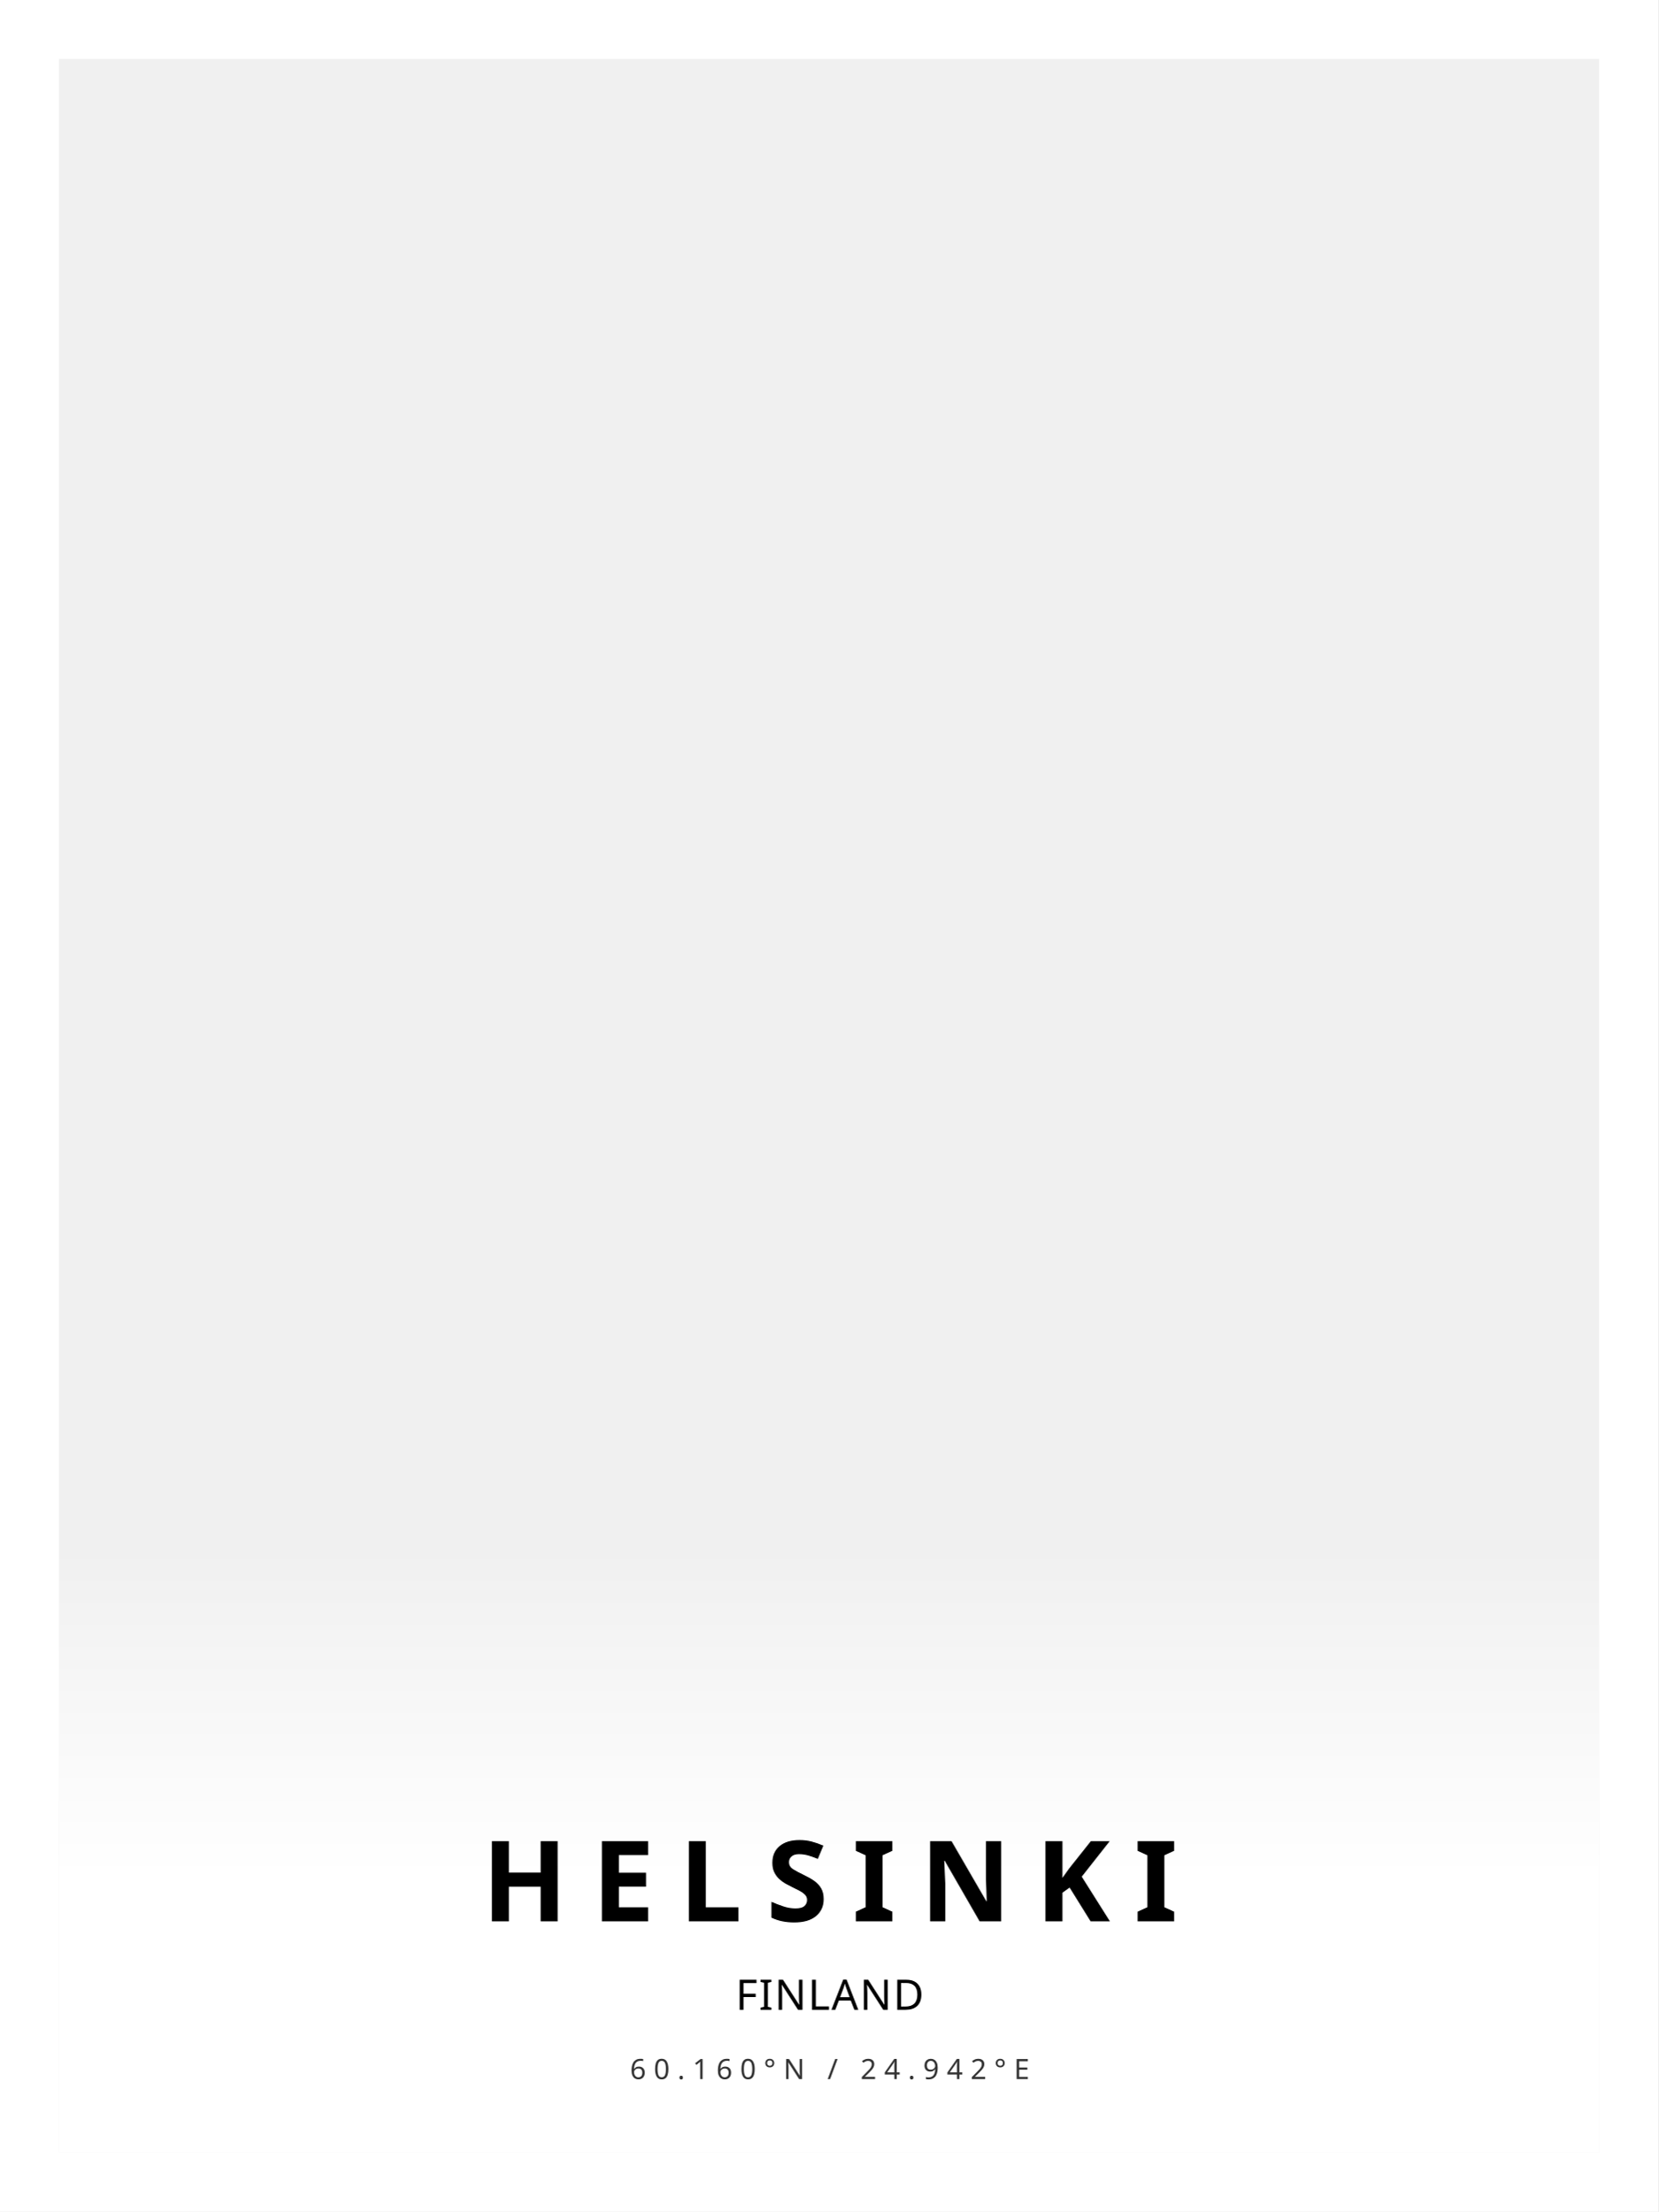
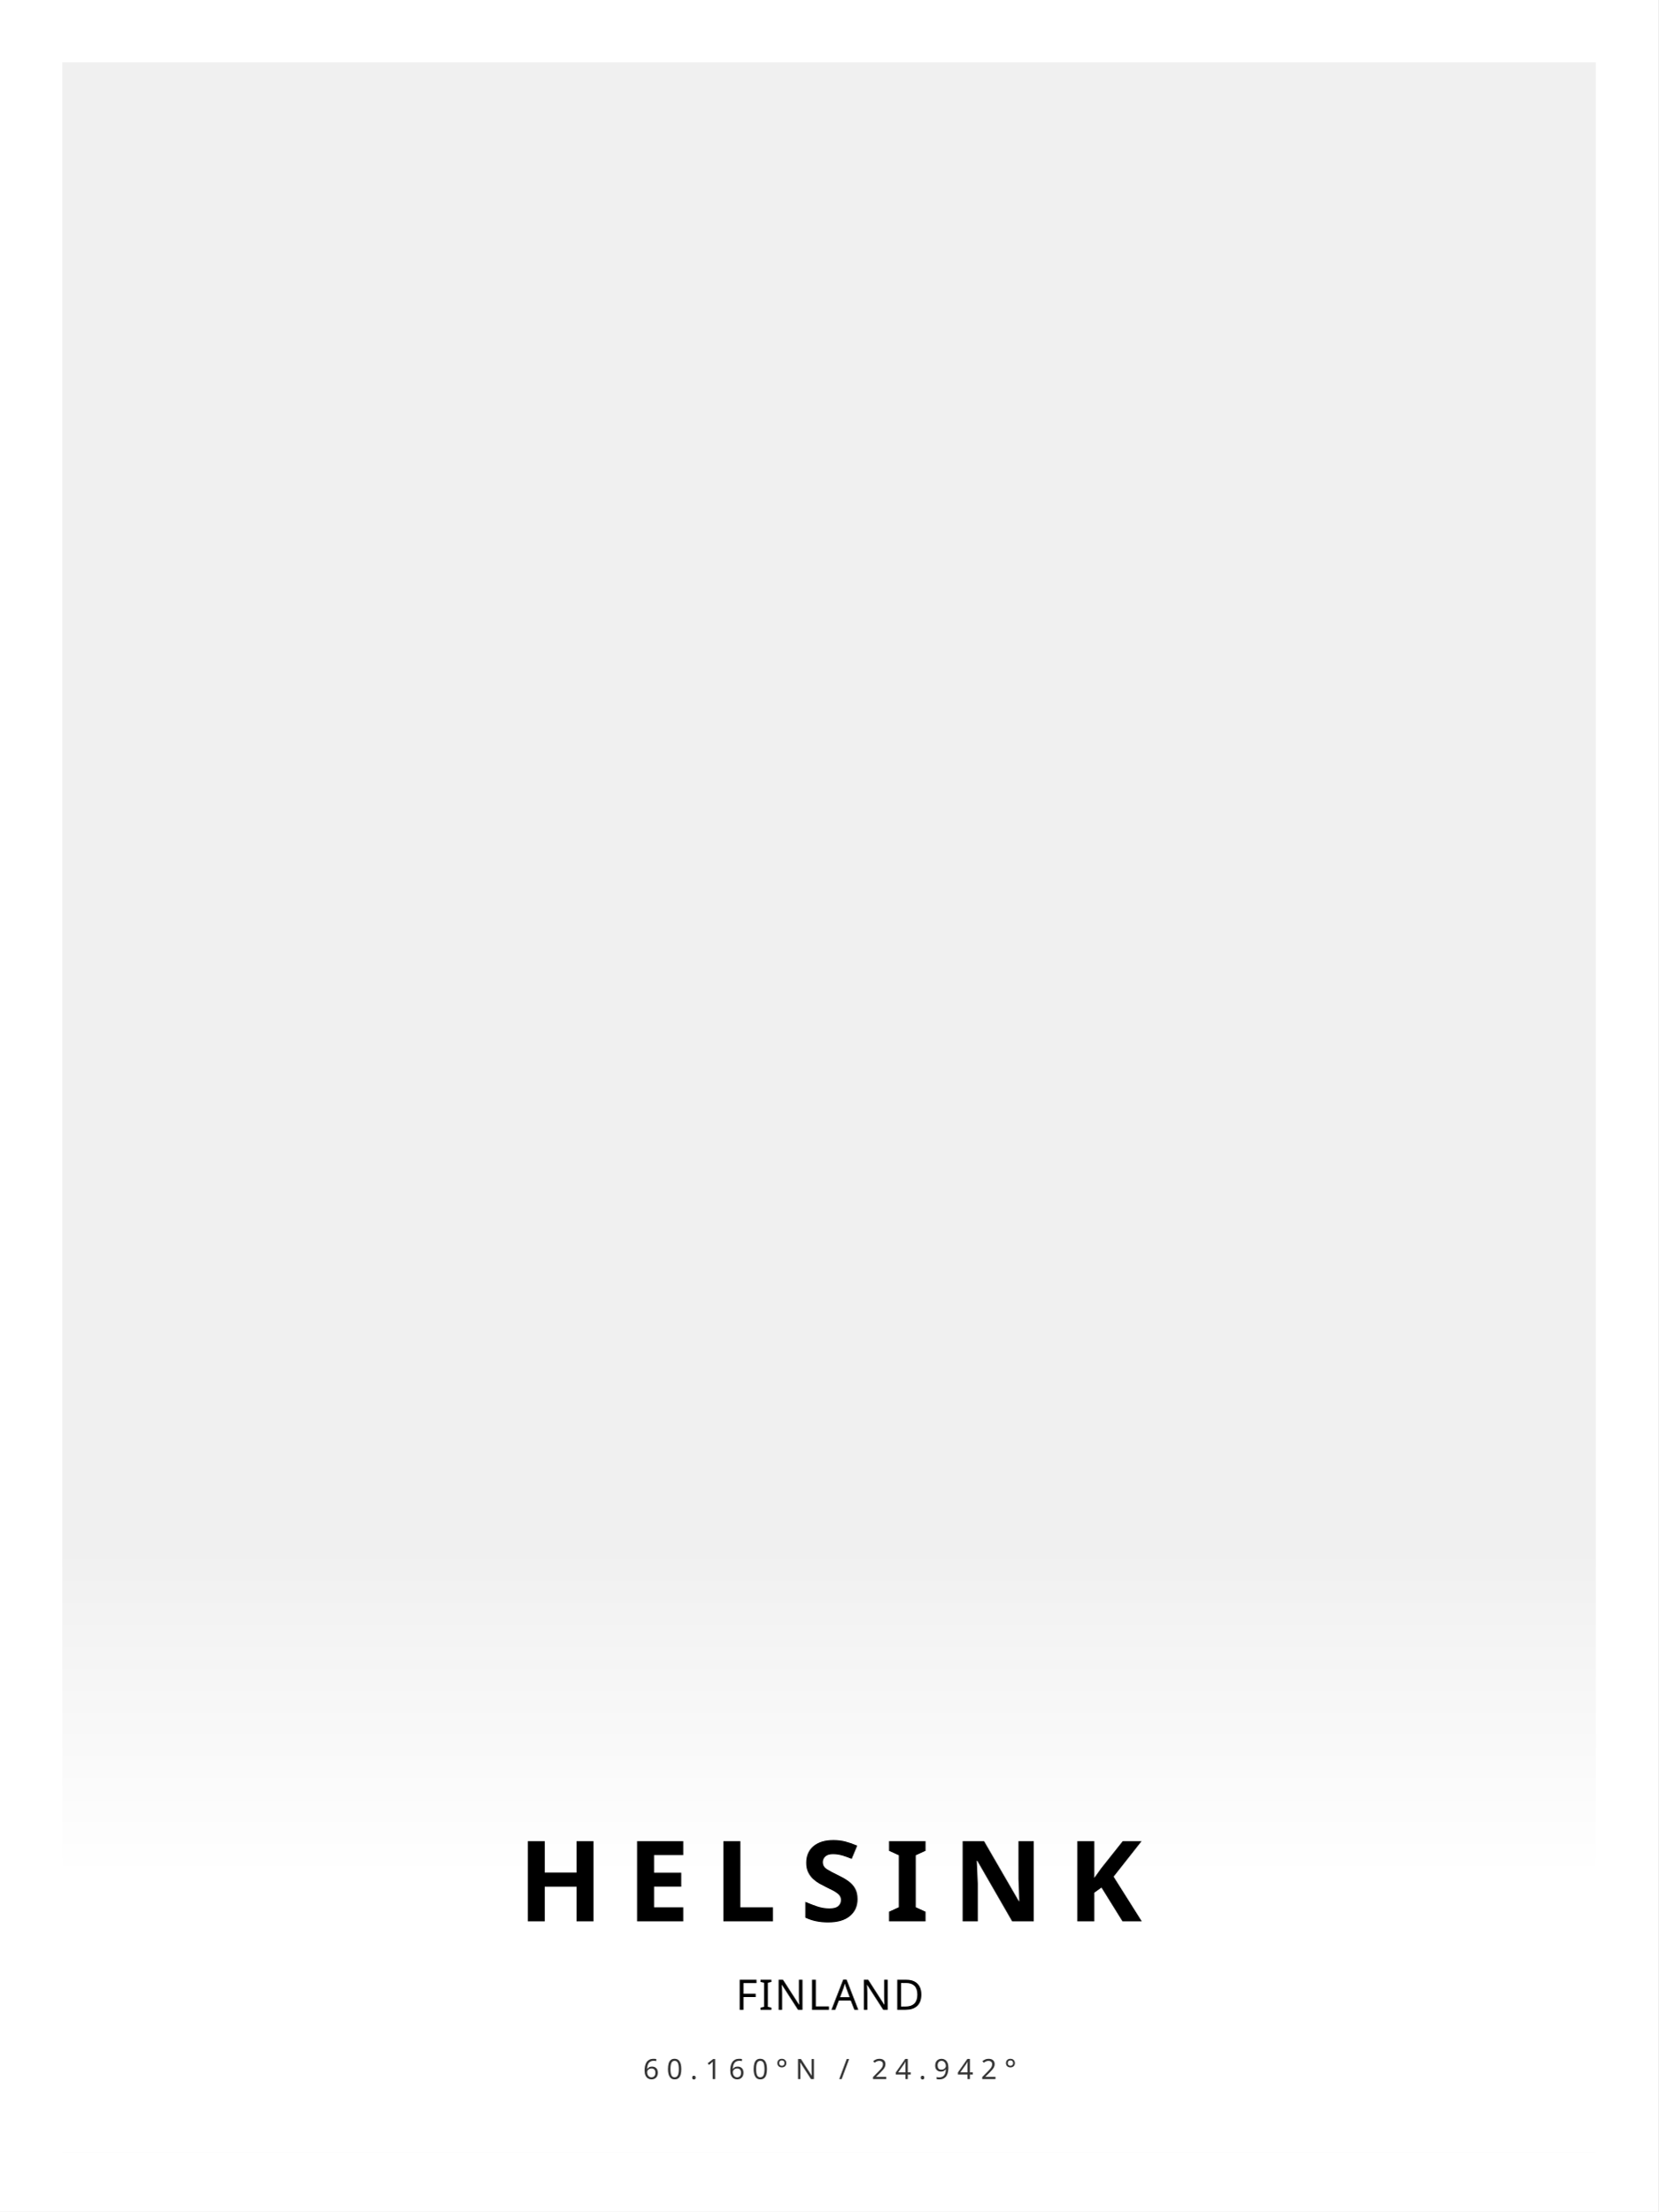
<svg xmlns="http://www.w3.org/2000/svg" width="3543px" height="4724px" viewBox="0 0 3543 4724" version="1.1">
  <defs>
    <linearGradient x1="50%" y1="0%" x2="50%" y2="54.413%" id="linearGradient-1">
-       <stop stop-color="#FFFFFF" stop-opacity="0" offset="0%" />
-       <stop stop-color="#FFFFFF" offset="100%" />
+       <stop stop-color="#FFF" stop-opacity="0" offset="0%" />
+       <stop stop-color="#FFF" offset="100%" />
    </linearGradient>
  </defs>
  <g id="Page-2" stroke="none" stroke-width="1" fill="none" fill-rule="evenodd">
    <g id="30x40cm-portrait">
-       <path d="M0,0 L3543,0 L3543,4725 L0,4725 L0,0 Z M126,126 L3417,126 L3417,4599 L126,4599 L126,126 Z" id="borders" fill="#FFFFFF" />
-       <rect id="gradient" fill="url(#linearGradient-1)" x="126" y="3308" width="3291" height="1291" />
+       <path d="M0,0 L3543,0 L3543,4725 L0,4725 L0,0 Z M133,133 L3410,133 L3410,4599 L133,4599 L133,133 Z" id="borders" fill="#FFF" />
+       <rect id="gradient" fill="url(#linearGradient-1)" x="101" y="3308" width="3360" height="1291" />
      <g id="labels" transform="translate(1773, 3877)">
        <g id="center" text-anchor="middle">
-           <text id="text" font-family="JosefinSans-Light, Josefin Sans" font-size="60" font-weight="300" letter-spacing="16.364" fill="#343434">
-             <tspan x="0" y="565">60.160°N / 24.942°E</tspan>
+           <text id="text" font-family="JosefinSans-Light, Josefin Sans" font-size="60" font-weight="300" letter-spacing="16" fill="#343434">
+             <tspan x="0" y="565">60.160°N / 24.942°</tspan>
          </text>
-           <text id="small-header" font-family="JosefinSans, Josefin Sans" font-size="90" font-weight="normal" letter-spacing="3" fill="#000000">
+           <text id="small-header" font-family="JosefinSans, Josefin Sans" font-size="90" font-weight="normal" letter-spacing="3" fill="#000">
            <tspan x="0" y="417">FINLAND</tspan>
          </text>
-           <text id="header" font-family="JosefinSans-Bold, Josefin Sans" font-size="240" font-weight="bold" letter-spacing="51.429" fill="#000000">
-             <tspan x="0" y="228">HELSINKI</tspan>
+           <text id="header" font-family="JosefinSans-Bold, Josefin Sans" font-size="240" font-weight="bold" letter-spacing="50" fill="#000">
+             <tspan x="0" y="228">HELSINK</tspan>
          </text>
        </g>
      </g>
    </g>
  </g>
</svg>
